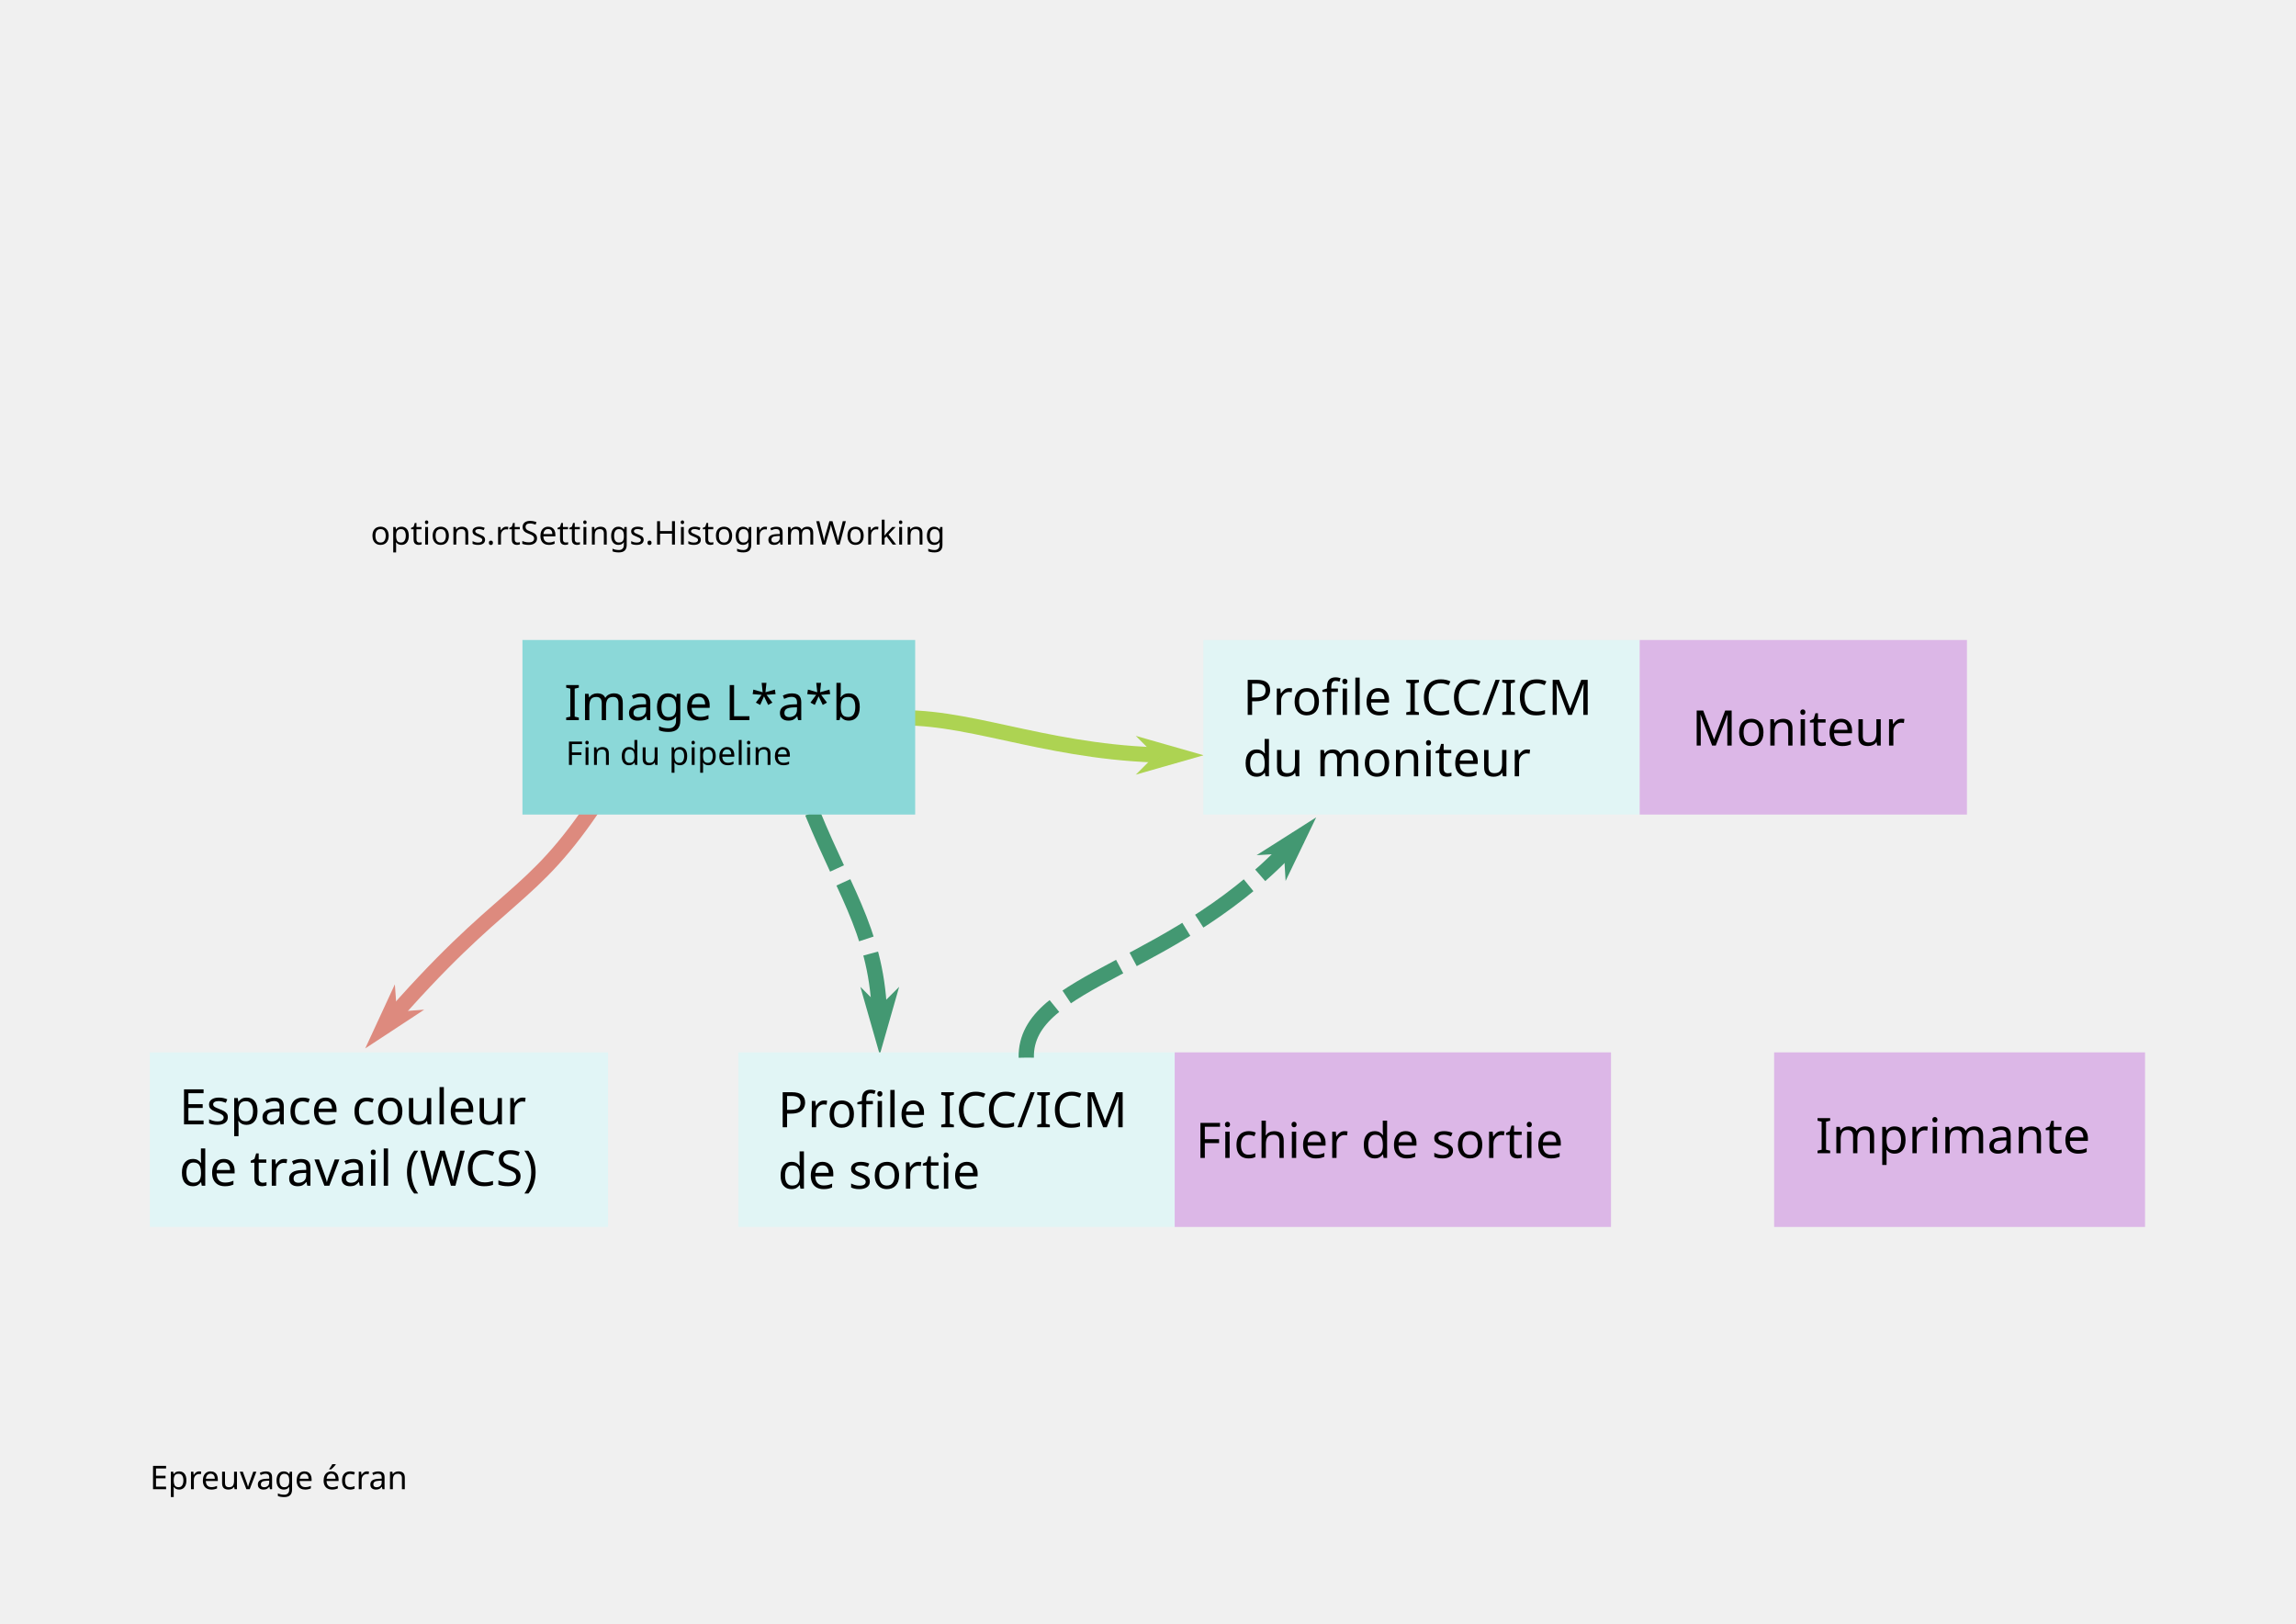
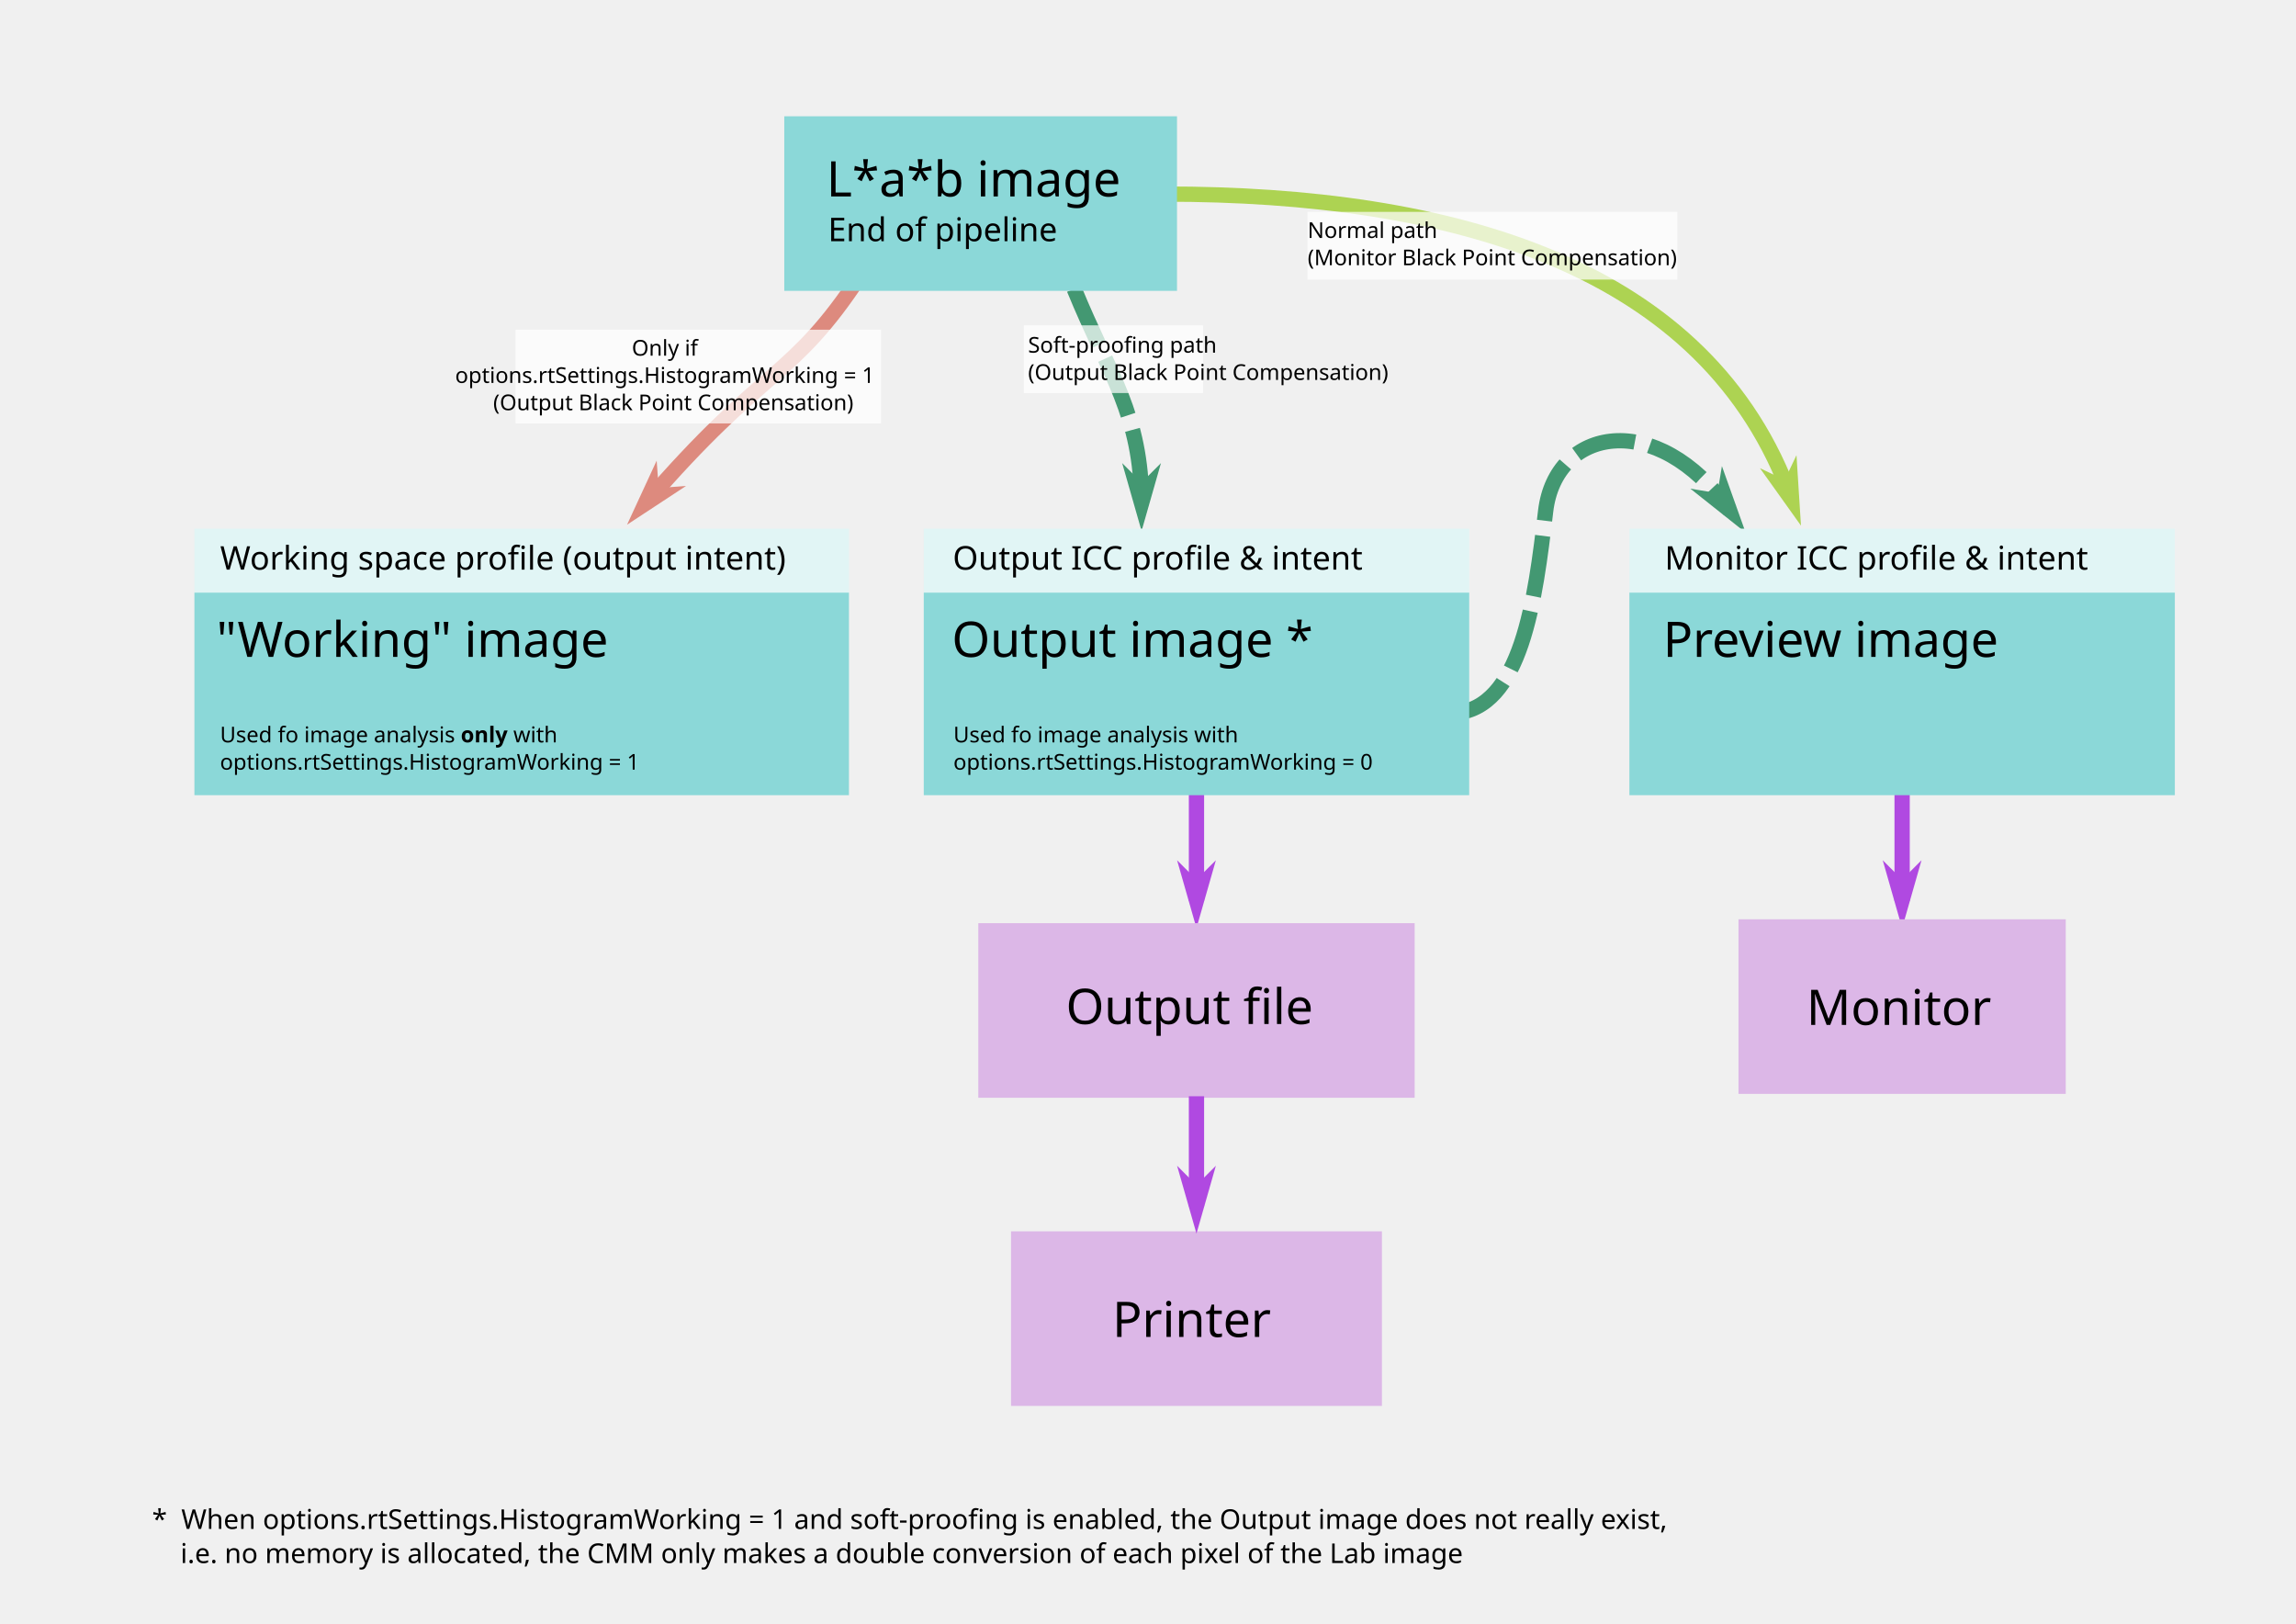
<svg xmlns="http://www.w3.org/2000/svg" width="297mm" height="210mm" viewBox="0 0 1052.362 744.094" id="svg2" version="1.1">
  <defs id="defs4">
+     <marker orient="auto" refY="0.0" refX="0.0" id="marker10113" style="overflow:visible;">
+       <path id="path10115" d="M 0.0,0.0 L 5.0,-5.0 L -12.5,0.0 L 5.0,5.0 L 0.0,0.0 z " style="fill-rule:evenodd;stroke:#b049e1;stroke-width:1pt;stroke-opacity:1;fill:#b049e1;fill-opacity:1" transform="scale(0.2) rotate(180) translate(6,0)" />
+     </marker>
+     <marker orient="auto" refY="0.0" refX="0.0" id="marker9939" style="overflow:visible;">
+       <path id="path9941" d="M 0.0,0.0 L 5.0,-5.0 L -12.5,0.0 L 5.0,5.0 L 0.0,0.0 z " style="fill-rule:evenodd;stroke:#b049e1;stroke-width:1pt;stroke-opacity:1;fill:#b049e1;fill-opacity:1" transform="scale(0.2) rotate(180) translate(6,0)" />
+     </marker>
+     <marker style="overflow:visible;" id="marker9189" refX="0.0" refY="0.0" orient="auto">
+       <path transform="scale(0.2) rotate(180) translate(6,0)" style="fill-rule:evenodd;stroke:#b049e1;stroke-width:1pt;stroke-opacity:1;fill:#b049e1;fill-opacity:1" d="M 0.0,0.0 L 5.0,-5.0 L -12.5,0.0 L 5.0,5.0 L 0.0,0.0 z " id="path9191" />
+     </marker>
+     <marker style="overflow:visible;" id="marker4296" refX="0.0" refY="0.0" orient="auto">
+       <path transform="scale(0.2) rotate(180) translate(6,0)" style="fill-rule:evenodd;stroke:#439872;stroke-width:1pt;stroke-opacity:1;fill:#439872;fill-opacity:1" d="M 0.0,0.0 L 5.0,-5.0 L -12.5,0.0 L 5.0,5.0 L 0.0,0.0 z " id="path4298" />
+     </marker>
    <marker orient="auto" refY="0.0" refX="0.0" id="marker5710" style="overflow:visible;">
      <path id="path5712" d="M 0.0,0.0 L 5.0,-5.0 L -12.5,0.0 L 5.0,5.0 L 0.0,0.0 z " style="fill-rule:evenodd;stroke:#dd8a7e;stroke-width:1pt;stroke-opacity:1;fill:#dd8a7e;fill-opacity:1" transform="scale(0.2) rotate(180) translate(6,0)" />
    </marker>
    <marker orient="auto" refY="0.0" refX="0.0" id="Arrow1Mend" style="overflow:visible;">
      <path id="path4281" d="M 0.0,0.0 L 5.0,-5.0 L -12.5,0.0 L 5.0,5.0 L 0.0,0.0 z " style="fill-rule:evenodd;stroke:#dd8a7e;stroke-width:1pt;stroke-opacity:1;fill:#dd8a7e;fill-opacity:1" transform="scale(0.4) rotate(180) translate(10,0)" />
    </marker>
    <marker orient="auto" refY="0.0" refX="0.0" id="marker5062" style="overflow:visible;">
      <path id="path5064" d="M 0.0,0.0 L 5.0,-5.0 L -12.5,0.0 L 5.0,5.0 L 0.0,0.0 z " style="fill-rule:evenodd;stroke:#439872;stroke-width:1pt;stroke-opacity:1;fill:#439872;fill-opacity:1" transform="scale(0.2) rotate(180) translate(6,0)" />
    </marker>
    <marker orient="auto" refY="0.0" refX="0.0" id="marker4998" style="overflow:visible;">
      <path id="path5000" d="M 0.0,0.0 L 5.0,-5.0 L -12.5,0.0 L 5.0,5.0 L 0.0,0.0 z " style="fill-rule:evenodd;stroke:#439872;stroke-width:1pt;stroke-opacity:1;fill:#439872;fill-opacity:1" transform="scale(0.2) rotate(180) translate(6,0)" />
    </marker>
    <marker orient="auto" refY="0.0" refX="0.0" id="Arrow1Send" style="overflow:visible;">
      <path id="path4287" d="M 0.0,0.0 L 5.0,-5.0 L -12.5,0.0 L 5.0,5.0 L 0.0,0.0 z " style="fill-rule:evenodd;stroke:#add352;stroke-width:1pt;stroke-opacity:1;fill:#add352;fill-opacity:1" transform="scale(0.2) rotate(180) translate(6,0)" />
    </marker>
    <marker orient="auto" refY="0.0" refX="0.0" id="marker4756" style="overflow:visible;">
      <path id="path4758" style="fill-rule:evenodd;stroke-width:0.625;stroke-linejoin:round;stroke:#439872;stroke-opacity:1;fill:#439872;fill-opacity:1" d="M 8.719,4.034 L -2.207,0.016 L 8.719,-4.002 C 6.973,-1.63 6.983,1.616 8.719,4.034 z " transform="scale(1.1) rotate(180) translate(1,0)" />
    </marker>
    <marker orient="auto" refY="0.0" refX="0.0" id="Arrow1Lstart" style="overflow:visible">
      <path id="path4272" d="M 0.0,0.0 L 5.0,-5.0 L -12.5,0.0 L 5.0,5.0 L 0.0,0.0 z " style="fill-rule:evenodd;stroke:#439872;stroke-width:1pt;stroke-opacity:1;fill:#439872;fill-opacity:1" transform="scale(0.8) translate(12.5,0)" />
    </marker>
    <marker orient="auto" refY="0.0" refX="0.0" id="Arrow2Lend" style="overflow:visible;">
      <path id="path4293" style="fill-rule:evenodd;stroke-width:0.625;stroke-linejoin:round;stroke:#439872;stroke-opacity:1;fill:#439872;fill-opacity:1" d="M 8.719,4.034 L -2.207,0.016 L 8.719,-4.002 C 6.973,-1.63 6.983,1.616 8.719,4.034 z " transform="scale(1.1) rotate(180) translate(1,0)" />
    </marker>
    <marker orient="auto" refY="0.0" refX="0.0" id="marker4574" style="overflow:visible;">
      <path id="path4576" d="M 0.0,0.0 L 5.0,-5.0 L -12.5,0.0 L 5.0,5.0 L 0.0,0.0 z " style="fill-rule:evenodd;stroke:#439872;stroke-width:1pt;stroke-opacity:1;fill:#439872;fill-opacity:1" transform="scale(0.8) rotate(180) translate(12.5,0)" />
    </marker>
    <marker orient="auto" refY="0.0" refX="0.0" id="Arrow2Lstart" style="overflow:visible">
      <path id="path4290" style="fill-rule:evenodd;stroke-width:0.625;stroke-linejoin:round;stroke:#439872;stroke-opacity:1;fill:#439872;fill-opacity:1" d="M 8.719,4.034 L -2.207,0.016 L 8.719,-4.002 C 6.973,-1.63 6.983,1.616 8.719,4.034 z " transform="scale(1.1) translate(1,0)" />
    </marker>
    <marker orient="auto" refY="0.0" refX="0.0" id="Arrow1Lend" style="overflow:visible;">
      <path id="path4275" d="M 0.0,0.0 L 5.0,-5.0 L -12.5,0.0 L 5.0,5.0 L 0.0,0.0 z " style="fill-rule:evenodd;stroke:#439872;stroke-width:1pt;stroke-opacity:1;fill:#439872;fill-opacity:1" transform="scale(0.8) rotate(180) translate(12.5,0)" />
    </marker>
  </defs>
  <g id="layer1" transform="translate(0,-308.2677)">
-     <path id="path4218" d="m 414.031,637.21 c 34.163,0 69.924,17.173 125.164,17.173" style="fill:none;fill-rule:evenodd;stroke:#add352;stroke-width:7;stroke-linecap:butt;stroke-linejoin:miter;stroke-miterlimit:4;stroke-dasharray:none;stroke-opacity:1;marker-end:url(#Arrow1Send)" />
-     <path style="fill:none;fill-rule:evenodd;stroke:#439872;stroke-width:7;stroke-linecap:butt;stroke-linejoin:miter;stroke-miterlimit:4;stroke-dasharray:28,7;stroke-dashoffset:0;stroke-opacity:1;marker-end:url(#marker4998)" d="m 372.328,680.65 c 16.211,39.591 30.907,57.743 30.907,98.454" id="path4200" />
-     <rect y="790.535" x="538.401" height="80" width="200" id="rect4210" style="opacity:1;fill:#dcb7e7;fill-opacity:1;fill-rule:nonzero;stroke:none;stroke-width:10;stroke-linecap:square;stroke-linejoin:miter;stroke-miterlimit:4;stroke-dasharray:none;stroke-dashoffset:0;stroke-opacity:1" />
-     <path style="fill:none;fill-rule:evenodd;stroke:#dd8a7e;stroke-width:7;stroke-linecap:butt;stroke-linejoin:miter;stroke-miterlimit:4;stroke-dasharray:none;stroke-opacity:1;marker-end:url(#marker5710)" d="m 274.539,674.192 c -31.924,48.568 -43.483,40.684 -98.978,105.07" id="path4202" />
-     <g id="g4246" transform="translate(202.0305,369.7158)">
-       <rect style="opacity:1;fill:#e1f5f6;fill-opacity:1;fill-rule:nonzero;stroke:none;stroke-width:10;stroke-linecap:square;stroke-linejoin:miter;stroke-miterlimit:4;stroke-dasharray:none;stroke-dashoffset:0;stroke-opacity:1" id="rect4188" width="210" height="80" x="-133.34" y="420.819" />
-       <text id="text4136" y="453.821" x="-119.878" style="font-style:normal;font-weight:normal;font-size:22.5px;line-height:125%;font-family:sans-serif;letter-spacing:0px;word-spacing:0px;fill:#000000;fill-opacity:1;stroke:none;stroke-width:1px;stroke-linecap:butt;stroke-linejoin:miter;stroke-opacity:1" xml:space="preserve">
-         <tspan y="453.821" x="-119.878" id="tspan4138">Espace couleur</tspan>
-         <tspan id="tspan4140" y="481.946" x="-119.878">de travail (WCS)</tspan>
+     <path style="fill:none;fill-rule:evenodd;stroke:#b049e1;stroke-width:7;stroke-linecap:butt;stroke-linejoin:miter;stroke-miterlimit:4;stroke-dasharray:none;stroke-dashoffset:0;stroke-opacity:1;marker-end:url(#marker10113)" d="m 871.83,670.65 0,50.454" id="path10111" />
+     <path id="path9187" d="m 548.401,670.65 0,50.454" style="fill:none;fill-rule:evenodd;stroke:#b049e1;stroke-width:7;stroke-linecap:butt;stroke-linejoin:miter;stroke-miterlimit:4;stroke-dasharray:none;stroke-dashoffset:0;stroke-opacity:1;marker-end:url(#marker9189)" />
+     <path id="path4996" d="m 666.101,635.08 c 31.375,-1.497 37.636,-52.563 42.336,-92.549 4.497,-38.261 50.693,-47.465 84.391,-0.362" style="fill:none;fill-rule:evenodd;stroke:#439872;stroke-width:7;stroke-linecap:butt;stroke-linejoin:miter;stroke-miterlimit:4;stroke-dasharray:28, 7;stroke-dashoffset:0;stroke-opacity:1;marker-end:url(#marker5062)" />
+     <rect y="579.82" x="423.401" height="92.857" width="250" id="rect5442" style="opacity:1;fill:#8bd8d8;fill-opacity:1;fill-rule:nonzero;stroke:none;stroke-width:7;stroke-linecap:butt;stroke-linejoin:miter;stroke-miterlimit:4;stroke-dasharray:none;stroke-dashoffset:0;stroke-opacity:1" />
+     <path style="fill:none;fill-rule:evenodd;stroke:#439872;stroke-width:7;stroke-linecap:butt;stroke-linejoin:miter;stroke-miterlimit:4;stroke-dasharray:28, 7;stroke-dashoffset:0;stroke-opacity:1;marker-end:url(#marker4998)" d="m 492.328,440.65 c 16.211,39.591 30.907,57.743 30.907,98.454" id="path4200" />
+     <path id="path4218" d="m 534.031,397.21 c 130.592,0 248.853,32.241 287.246,140.161" style="fill:none;fill-rule:evenodd;stroke:#add352;stroke-width:7;stroke-linecap:butt;stroke-linejoin:miter;stroke-miterlimit:4;stroke-dasharray:none;stroke-opacity:1;marker-end:url(#Arrow1Send)" />
+     <rect style="opacity:1;fill:#ffffff;fill-opacity:0.713;fill-rule:nonzero;stroke:none;stroke-width:7;stroke-linecap:butt;stroke-linejoin:miter;stroke-miterlimit:4;stroke-dasharray:none;stroke-dashoffset:0;stroke-opacity:1" id="rect10399" width="169.521" height="31.025" x="599.286" y="405.362" />
+     <path style="fill:none;fill-rule:evenodd;stroke:#dd8a7e;stroke-width:7;stroke-linecap:butt;stroke-linejoin:miter;stroke-miterlimit:4;stroke-dasharray:none;stroke-opacity:1;marker-end:url(#marker5710)" d="m 394.539,434.192 c -31.924,48.568 -43.483,40.684 -98.978,105.07" id="path4202" />
+     <rect style="opacity:1;fill:#ffffff;fill-opacity:0.713;fill-rule:nonzero;stroke:none;stroke-width:7;stroke-linecap:butt;stroke-linejoin:miter;stroke-miterlimit:4;stroke-dasharray:none;stroke-dashoffset:0;stroke-opacity:1" id="rect7950" width="167.564" height="42.953" x="236.293" y="459.362" />
+     <rect style="opacity:1;fill:#e1f5f5;fill-opacity:1;fill-rule:nonzero;stroke:none;stroke-width:10;stroke-linecap:square;stroke-linejoin:miter;stroke-miterlimit:4;stroke-dasharray:none;stroke-dashoffset:0;stroke-opacity:1" id="rect4190" width="250" height="29.286" x="423.401" y="550.535" />
+     <text xml:space="preserve" style="font-style:normal;font-weight:normal;font-size:22.5px;line-height:125%;font-family:sans-serif;letter-spacing:0px;word-spacing:0px;fill:#000000;fill-opacity:1;stroke:none;stroke-width:1px;stroke-linecap:butt;stroke-linejoin:miter;stroke-opacity:1" x="436.68" y="569.316" id="text4146">
+       <tspan x="436.68" y="569.316" id="tspan4180" style="font-size:15px">Output ICC profile &amp; intent</tspan>
+     </text>
+     <rect style="opacity:1;fill:#8bd8d8;fill-opacity:1;fill-rule:nonzero;stroke:none;stroke-width:7;stroke-linecap:butt;stroke-linejoin:miter;stroke-miterlimit:4;stroke-dasharray:none;stroke-dashoffset:0;stroke-opacity:1" id="rect5444" width="250" height="92.857" x="746.83" y="579.82" />
+     <rect y="550.535" x="746.83" height="29.286" width="250" id="rect5408" style="opacity:1;fill:#e1f5f5;fill-opacity:1;fill-rule:nonzero;stroke:none;stroke-width:10;stroke-linecap:square;stroke-linejoin:miter;stroke-miterlimit:4;stroke-dasharray:none;stroke-dashoffset:0;stroke-opacity:1" />
+     <text xml:space="preserve" style="font-style:normal;font-weight:normal;font-size:22.5px;line-height:125%;font-family:sans-serif;letter-spacing:0px;word-spacing:0px;fill:#000000;fill-opacity:1;stroke:none;stroke-width:1px;stroke-linecap:butt;stroke-linejoin:miter;stroke-opacity:1" x="762.995" y="569.316" id="text4152">
+       <tspan id="tspan4270" x="762.995" y="569.316" style="font-size:15px">Monitor ICC profile &amp; intent</tspan>
+     </text>
+     <g id="g9171" transform="translate(65.28638,16)">
+       <rect y="713.555" x="731.543" height="80" width="150" id="rect4196" style="opacity:1;fill:#dcb7e7;fill-opacity:1;fill-rule:nonzero;stroke:none;stroke-width:10;stroke-linecap:square;stroke-linejoin:miter;stroke-miterlimit:4;stroke-dasharray:none;stroke-dashoffset:0;stroke-opacity:1" />
+       <text id="text4158" y="761.943" x="762.669" style="font-style:normal;font-weight:normal;font-size:22.5px;line-height:125%;font-family:sans-serif;letter-spacing:0px;word-spacing:0px;fill:#000000;fill-opacity:1;stroke:none;stroke-width:1px;stroke-linecap:butt;stroke-linejoin:miter;stroke-opacity:1" xml:space="preserve">
+         <tspan y="761.943" x="762.669" id="tspan4160">Monitor</tspan>
      </text>
    </g>
-     <g id="g4240" transform="translate(202.0305,368.7057)">
-       <rect y="421.829" x="136.371" height="80" width="200" id="rect4190" style="opacity:1;fill:#e1f5f5;fill-opacity:1;fill-rule:nonzero;stroke:none;stroke-width:10;stroke-linecap:square;stroke-linejoin:miter;stroke-miterlimit:4;stroke-dasharray:none;stroke-dashoffset:0;stroke-opacity:1" />
-       <text id="text4146" y="456.155" x="154.522" style="font-style:normal;font-weight:normal;font-size:22.5px;line-height:125%;font-family:sans-serif;letter-spacing:0px;word-spacing:0px;fill:#000000;fill-opacity:1;stroke:none;stroke-width:1px;stroke-linecap:butt;stroke-linejoin:miter;stroke-opacity:1" xml:space="preserve">
-         <tspan id="tspan4150" y="456.155" x="154.522">Profile ICC/ICM</tspan>
-         <tspan id="tspan4180" y="484.28" x="154.522">de sortie</tspan>
+     <g id="g9176" transform="translate(68.21823,40)">
+       <rect y="832.555" x="395.183" height="80" width="170" id="rect4198" style="opacity:1;fill:#dcb7e7;fill-opacity:1;fill-rule:nonzero;stroke:none;stroke-width:10;stroke-linecap:square;stroke-linejoin:miter;stroke-miterlimit:4;stroke-dasharray:none;stroke-dashoffset:0;stroke-opacity:1" />
+       <text id="text4162" y="880.943" x="441.626" style="font-style:normal;font-weight:normal;font-size:22.5px;line-height:125%;font-family:sans-serif;letter-spacing:0px;word-spacing:0px;fill:#000000;fill-opacity:1;stroke:none;stroke-width:1px;stroke-linecap:butt;stroke-linejoin:miter;stroke-opacity:1" xml:space="preserve">
+         <tspan y="880.943" x="441.626" id="tspan4164">Printer</tspan>
      </text>
    </g>
-     <g id="g4234" transform="translate(202.0305,365.594)">
-       <rect y="235.961" x="349.513" height="80" width="200" id="rect4194" style="opacity:1;fill:#e1f5f5;fill-opacity:1;fill-rule:nonzero;stroke:none;stroke-width:10;stroke-linecap:square;stroke-linejoin:miter;stroke-miterlimit:4;stroke-dasharray:none;stroke-dashoffset:0;stroke-opacity:1" />
-       <text id="text4152" y="270.287" x="367.665" style="font-style:normal;font-weight:normal;font-size:22.5px;line-height:125%;font-family:sans-serif;letter-spacing:0px;word-spacing:0px;fill:#000000;fill-opacity:1;stroke:none;stroke-width:1px;stroke-linecap:butt;stroke-linejoin:miter;stroke-opacity:1" xml:space="preserve">
-         <tspan id="tspan4156" y="270.287" x="367.665">Profile ICC/ICM</tspan>
-         <tspan id="tspan4178" y="298.412" x="367.665">du moniteur</tspan>
+     <g id="g9166" transform="translate(71.41116,20)">
+       <rect style="opacity:1;fill:#dcb7e7;fill-opacity:1;fill-rule:nonzero;stroke:none;stroke-width:10;stroke-linecap:square;stroke-linejoin:miter;stroke-miterlimit:4;stroke-dasharray:none;stroke-dashoffset:0;stroke-opacity:1" id="rect4210" width="200" height="80" x="376.99" y="711.337" />
+       <text id="text4170" y="757.544" x="417.125" style="font-style:normal;font-weight:normal;font-size:22.5px;line-height:125%;font-family:sans-serif;letter-spacing:0px;word-spacing:0px;fill:#000000;fill-opacity:1;stroke:none;stroke-width:1px;stroke-linecap:butt;stroke-linejoin:miter;stroke-opacity:1" xml:space="preserve">
+         <tspan y="757.544" x="417.125" id="tspan4172">Output file</tspan>
      </text>
    </g>
-     <g id="g4257" transform="translate(202.0305,369.7158)">
-       <rect y="231.839" x="549.513" height="80" width="150" id="rect4196" style="opacity:1;fill:#dcb7e7;fill-opacity:1;fill-rule:nonzero;stroke:none;stroke-width:10;stroke-linecap:square;stroke-linejoin:miter;stroke-miterlimit:4;stroke-dasharray:none;stroke-dashoffset:0;stroke-opacity:1" />
-       <text id="text4158" y="280.227" x="573.454" style="font-style:normal;font-weight:normal;font-size:22.5px;line-height:125%;font-family:sans-serif;letter-spacing:0px;word-spacing:0px;fill:#000000;fill-opacity:1;stroke:none;stroke-width:1px;stroke-linecap:butt;stroke-linejoin:miter;stroke-opacity:1" xml:space="preserve">
-         <tspan y="280.227" x="573.454" id="tspan4160">Moniteur</tspan>
+     <rect y="457.362" x="469.286" height="31.025" width="82.143" id="rect7952" style="opacity:1;fill:#ffffff;fill-opacity:0.713;fill-rule:nonzero;stroke:none;stroke-width:7;stroke-linecap:butt;stroke-linejoin:miter;stroke-miterlimit:4;stroke-dasharray:none;stroke-dashoffset:0;stroke-opacity:1" />
+     <text xml:space="preserve" style="font-style:normal;font-weight:normal;font-size:15px;line-height:125%;font-family:sans-serif;letter-spacing:0px;word-spacing:0px;fill:#000000;fill-opacity:1;stroke:none;stroke-width:1px;stroke-linecap:butt;stroke-linejoin:miter;stroke-opacity:1" x="471.194" y="469.877" id="text4182">
+       <tspan id="tspan4184" x="471.194" y="469.877" style="font-size:10px">Soft-proofing path</tspan>
+       <tspan x="471.194" y="482.377" style="font-size:10px" id="tspan10377">(Output Black Point Compensation)</tspan>
+     </text>
+     <text id="text4204" y="471.253" x="318.366" style="font-style:normal;font-weight:normal;font-size:15px;line-height:125%;font-family:sans-serif;letter-spacing:0px;word-spacing:0px;fill:#000000;fill-opacity:1;stroke:none;stroke-width:1px;stroke-linecap:butt;stroke-linejoin:miter;stroke-opacity:1" xml:space="preserve">
+       <tspan y="471.253" x="318.366" id="tspan4206" style="font-size:10px;text-align:center;text-anchor:middle">Only if</tspan>
+       <tspan y="483.753" x="318.366" style="font-size:10px;text-align:center;text-anchor:middle" id="tspan5382">options.rtSettings.HistogramWorking = 1</tspan>
+       <tspan y="496.253" x="318.366" style="font-size:10px;text-align:center;text-anchor:middle" id="tspan10383">(Output Black Point Compensation)</tspan>
+     </text>
+     <rect style="opacity:1;fill:#8bd8d8;fill-opacity:1;fill-rule:nonzero;stroke:none;stroke-width:10;stroke-linecap:square;stroke-linejoin:miter;stroke-miterlimit:4;stroke-dasharray:none;stroke-dashoffset:0;stroke-opacity:1" id="rect4186" width="180" height="80" x="359.467" y="361.555" />
+     <g id="g4220" transform="translate(322.6483,127.1044)">
+       <text id="text4142" y="271.179" x="56.133" style="font-style:normal;font-weight:normal;font-size:22.5px;line-height:125%;font-family:sans-serif;letter-spacing:0px;word-spacing:0px;fill:#000000;fill-opacity:1;stroke:none;stroke-width:1px;stroke-linecap:butt;stroke-linejoin:miter;stroke-opacity:1" xml:space="preserve">
+         <tspan y="271.179" x="56.133" id="tspan4144">L*a*b image</tspan>
+       </text>
+       <text id="text4214" y="291.697" x="56.869" style="font-style:normal;font-weight:normal;font-size:15px;line-height:125%;font-family:sans-serif;letter-spacing:0px;word-spacing:0px;fill:#000000;fill-opacity:1;stroke:none;stroke-width:1px;stroke-linecap:butt;stroke-linejoin:miter;stroke-opacity:1" xml:space="preserve">
+         <tspan y="291.697" x="56.869" id="tspan4216">End of pipeline</tspan>
      </text>
    </g>
-     <g id="g7175">
-       <rect y="790.535" x="813.173" height="80" width="170" id="rect4198" style="opacity:1;fill:#dcb7e7;fill-opacity:1;fill-rule:nonzero;stroke:none;stroke-width:10;stroke-linecap:square;stroke-linejoin:miter;stroke-miterlimit:4;stroke-dasharray:none;stroke-dashoffset:0;stroke-opacity:1" />
-       <text id="text4162" y="836.742" x="832.145" style="font-style:normal;font-weight:normal;font-size:22.5px;line-height:125%;font-family:sans-serif;letter-spacing:0px;word-spacing:0px;fill:#000000;fill-opacity:1;stroke:none;stroke-width:1px;stroke-linecap:butt;stroke-linejoin:miter;stroke-opacity:1" xml:space="preserve">
-         <tspan y="836.742" x="832.145" id="tspan4164">Imprimante</tspan>
-       </text>
-     </g>
-     <text xml:space="preserve" style="font-style:normal;font-weight:normal;font-size:22.5px;line-height:125%;font-family:sans-serif;letter-spacing:0px;word-spacing:0px;fill:#000000;fill-opacity:1;stroke:none;stroke-width:1px;stroke-linecap:butt;stroke-linejoin:miter;stroke-opacity:1" x="548.028" y="838.923" id="text4170">
-       <tspan id="tspan4172" x="548.028" y="838.923">Fichier de sortie</tspan>
+     <text id="text5364" y="417.306" x="599.337" style="font-style:normal;font-weight:normal;font-size:15px;line-height:125%;font-family:sans-serif;letter-spacing:0px;word-spacing:0px;fill:#000000;fill-opacity:1;stroke:none;stroke-width:1px;stroke-linecap:butt;stroke-linejoin:miter;stroke-opacity:1" xml:space="preserve">
+       <tspan y="417.306" x="599.337" id="tspan5366" style="font-size:10px">Normal path</tspan>
+       <tspan y="429.806" x="599.337" style="font-size:10px" id="tspan10375">(Monitor Black Point Compensation)</tspan>
    </text>
-     <text xml:space="preserve" style="font-style:normal;font-weight:normal;font-size:15px;line-height:125%;font-family:sans-serif;letter-spacing:0px;word-spacing:0px;fill:#000000;fill-opacity:1;stroke:none;stroke-width:1px;stroke-linecap:butt;stroke-linejoin:miter;stroke-opacity:1" x="68.69" y="990.743" id="text4182">
-       <tspan id="tspan4184" x="68.69" y="990.743">Epreuvage écran</tspan>
+     <rect style="opacity:1;fill:#8bd8d8;fill-opacity:1;fill-rule:nonzero;stroke:none;stroke-width:7;stroke-linecap:butt;stroke-linejoin:miter;stroke-miterlimit:4;stroke-dasharray:none;stroke-dashoffset:0;stroke-opacity:1" id="rect5378" width="300" height="92.857" x="89.115" y="579.82" />
+     <text xml:space="preserve" style="font-style:normal;font-weight:normal;font-size:15px;line-height:125%;font-family:sans-serif;letter-spacing:0px;word-spacing:0px;fill:#000000;fill-opacity:1;stroke:none;stroke-width:1px;stroke-linecap:butt;stroke-linejoin:miter;stroke-opacity:1" x="100.831" y="648.472" id="text5374">
+       <tspan style="font-size:10px" id="tspan5376" x="100.831" y="648.472">Used fo image analysis <tspan style="font-style:normal;font-variant:normal;font-weight:bold;font-stretch:normal;font-family:sans-serif;-inkscape-font-specification:'sans-serif Bold'" id="tspan7948">only</tspan> with</tspan>
+       <tspan style="font-size:10px" x="100.831" y="660.972" id="tspan5380">options.rtSettings.HistogramWorking = 1</tspan>
    </text>
-     <text id="text4204" y="557.824" x="169.883" style="font-style:normal;font-weight:normal;font-size:15px;line-height:125%;font-family:sans-serif;letter-spacing:0px;word-spacing:0px;fill:#000000;fill-opacity:1;stroke:none;stroke-width:1px;stroke-linecap:butt;stroke-linejoin:miter;stroke-opacity:1" xml:space="preserve">
-       <tspan y="557.824" x="169.883" id="tspan4206">options.rtSettings.HistogramWorking</tspan>
+     <text id="text5394" y="648.472" x="436.971" style="font-style:normal;font-weight:normal;font-size:15px;line-height:125%;font-family:sans-serif;letter-spacing:0px;word-spacing:0px;fill:#000000;fill-opacity:1;stroke:none;stroke-width:1px;stroke-linecap:butt;stroke-linejoin:miter;stroke-opacity:1" xml:space="preserve">
+       <tspan y="648.472" x="436.971" id="tspan5396" style="font-size:10px">Used fo image analysis with</tspan>
+       <tspan id="tspan5398" y="660.972" x="436.971" style="font-size:10px">options.rtSettings.HistogramWorking = 0</tspan>
    </text>
-     <rect style="opacity:1;fill:#8bd8d8;fill-opacity:1;fill-rule:nonzero;stroke:none;stroke-width:10;stroke-linecap:square;stroke-linejoin:miter;stroke-miterlimit:4;stroke-dasharray:none;stroke-dashoffset:0;stroke-opacity:1" id="rect4186" width="180" height="80" x="239.467" y="601.555" />
-     <g id="g4220" transform="translate(202.467,367.1044)">
-       <text id="text4142" y="271.179" x="56.133" style="font-style:normal;font-weight:normal;font-size:22.5px;line-height:125%;font-family:sans-serif;letter-spacing:0px;word-spacing:0px;fill:#000000;fill-opacity:1;stroke:none;stroke-width:1px;stroke-linecap:butt;stroke-linejoin:miter;stroke-opacity:1" xml:space="preserve">
-         <tspan y="271.179" x="56.133" id="tspan4144">Image L*a*b</tspan>
-       </text>
-       <text id="text4214" y="291.697" x="56.869" style="font-style:normal;font-weight:normal;font-size:15px;line-height:125%;font-family:sans-serif;letter-spacing:0px;word-spacing:0px;fill:#000000;fill-opacity:1;stroke:none;stroke-width:1px;stroke-linecap:butt;stroke-linejoin:miter;stroke-opacity:1" xml:space="preserve">
-         <tspan y="291.697" x="56.869" id="tspan4216">Fin du pipeline</tspan>
-       </text>
-     </g>
-     <path id="path4996" d="m 470.386,792.938 c -0.758,-36.393 70.139,-39.544 124.584,-100.768" style="fill:none;fill-rule:evenodd;stroke:#439872;stroke-width:7;stroke-linecap:butt;stroke-linejoin:miter;stroke-miterlimit:4;stroke-dasharray:28,7;stroke-dashoffset:0;stroke-opacity:1;marker-end:url(#marker5062)" />
+     <rect y="550.535" x="89.115" height="29.286" width="300" id="rect5406" style="opacity:1;fill:#e1f5f5;fill-opacity:1;fill-rule:nonzero;stroke:none;stroke-width:10;stroke-linecap:square;stroke-linejoin:miter;stroke-miterlimit:4;stroke-dasharray:none;stroke-dashoffset:0;stroke-opacity:1" />
+     <text xml:space="preserve" style="font-style:normal;font-weight:normal;font-size:22.5px;line-height:125%;font-family:sans-serif;letter-spacing:0px;word-spacing:0px;fill:#000000;fill-opacity:1;stroke:none;stroke-width:1px;stroke-linecap:butt;stroke-linejoin:miter;stroke-opacity:1" x="100.885" y="569.316" id="text4136">
+       <tspan id="tspan4266" x="100.885" y="569.316" style="font-size:15px">Working space profile (output intent)</tspan>
+     </text>
+     <text id="text6976" y="609.316" x="99.219" style="font-style:normal;font-weight:normal;font-size:22.5px;line-height:125%;font-family:sans-serif;letter-spacing:0px;word-spacing:0px;fill:#000000;fill-opacity:1;stroke:none;stroke-width:1px;stroke-linecap:butt;stroke-linejoin:miter;stroke-opacity:1" xml:space="preserve">
+       <tspan style="font-size:22.5px" y="609.316" x="99.219" id="tspan6980">"Working" image</tspan>
+     </text>
+     <text xml:space="preserve" style="font-style:normal;font-weight:normal;font-size:22.5px;line-height:125%;font-family:sans-serif;letter-spacing:0px;word-spacing:0px;fill:#000000;fill-opacity:1;stroke:none;stroke-width:1px;stroke-linecap:butt;stroke-linejoin:miter;stroke-opacity:1" x="436.259" y="609.316" id="text6982">
+       <tspan id="tspan6986" x="436.259" y="609.316" style="font-size:22.5px">Output image *</tspan>
+     </text>
+     <text id="text7002" y="609.316" x="762.259" style="font-style:normal;font-weight:normal;font-size:22.5px;line-height:125%;font-family:sans-serif;letter-spacing:0px;word-spacing:0px;fill:#000000;fill-opacity:1;stroke:none;stroke-width:1px;stroke-linecap:butt;stroke-linejoin:miter;stroke-opacity:1" xml:space="preserve">
+       <tspan style="font-size:22.5px" y="609.316" x="762.259" id="tspan7004">Preview image</tspan>
+     </text>
+     <path style="fill:none;fill-rule:evenodd;stroke:#b049e1;stroke-width:7;stroke-linecap:butt;stroke-linejoin:miter;stroke-miterlimit:4;stroke-dasharray:none;stroke-dashoffset:0;stroke-opacity:1;marker-end:url(#marker9939)" d="m 548.401,810.65 0,50.454" id="path9937" />
+     <text xml:space="preserve" style="font-style:normal;font-weight:normal;font-size:20px;line-height:125%;font-family:sans-serif;letter-spacing:0px;word-spacing:0px;fill:#000000;fill-opacity:1;stroke:none;stroke-width:1px;stroke-linecap:butt;stroke-linejoin:miter;stroke-opacity:1" x="69.701" y="1008.926" id="text10389">
+       <tspan id="tspan10391" x="69.701" y="1008.926" style="font-size:12.5px">*  When options.rtSettings.HistogramWorking = 1 and soft-proofing is enabled, the Output image does not really exist,</tspan>
+       <tspan x="69.701" y="1024.551" style="font-size:12.5px" id="tspan10393">    i.e. no memory is allocated, the CMM only makes a double conversion of each pixel of the Lab image</tspan>
+     </text>
  </g>
</svg>
